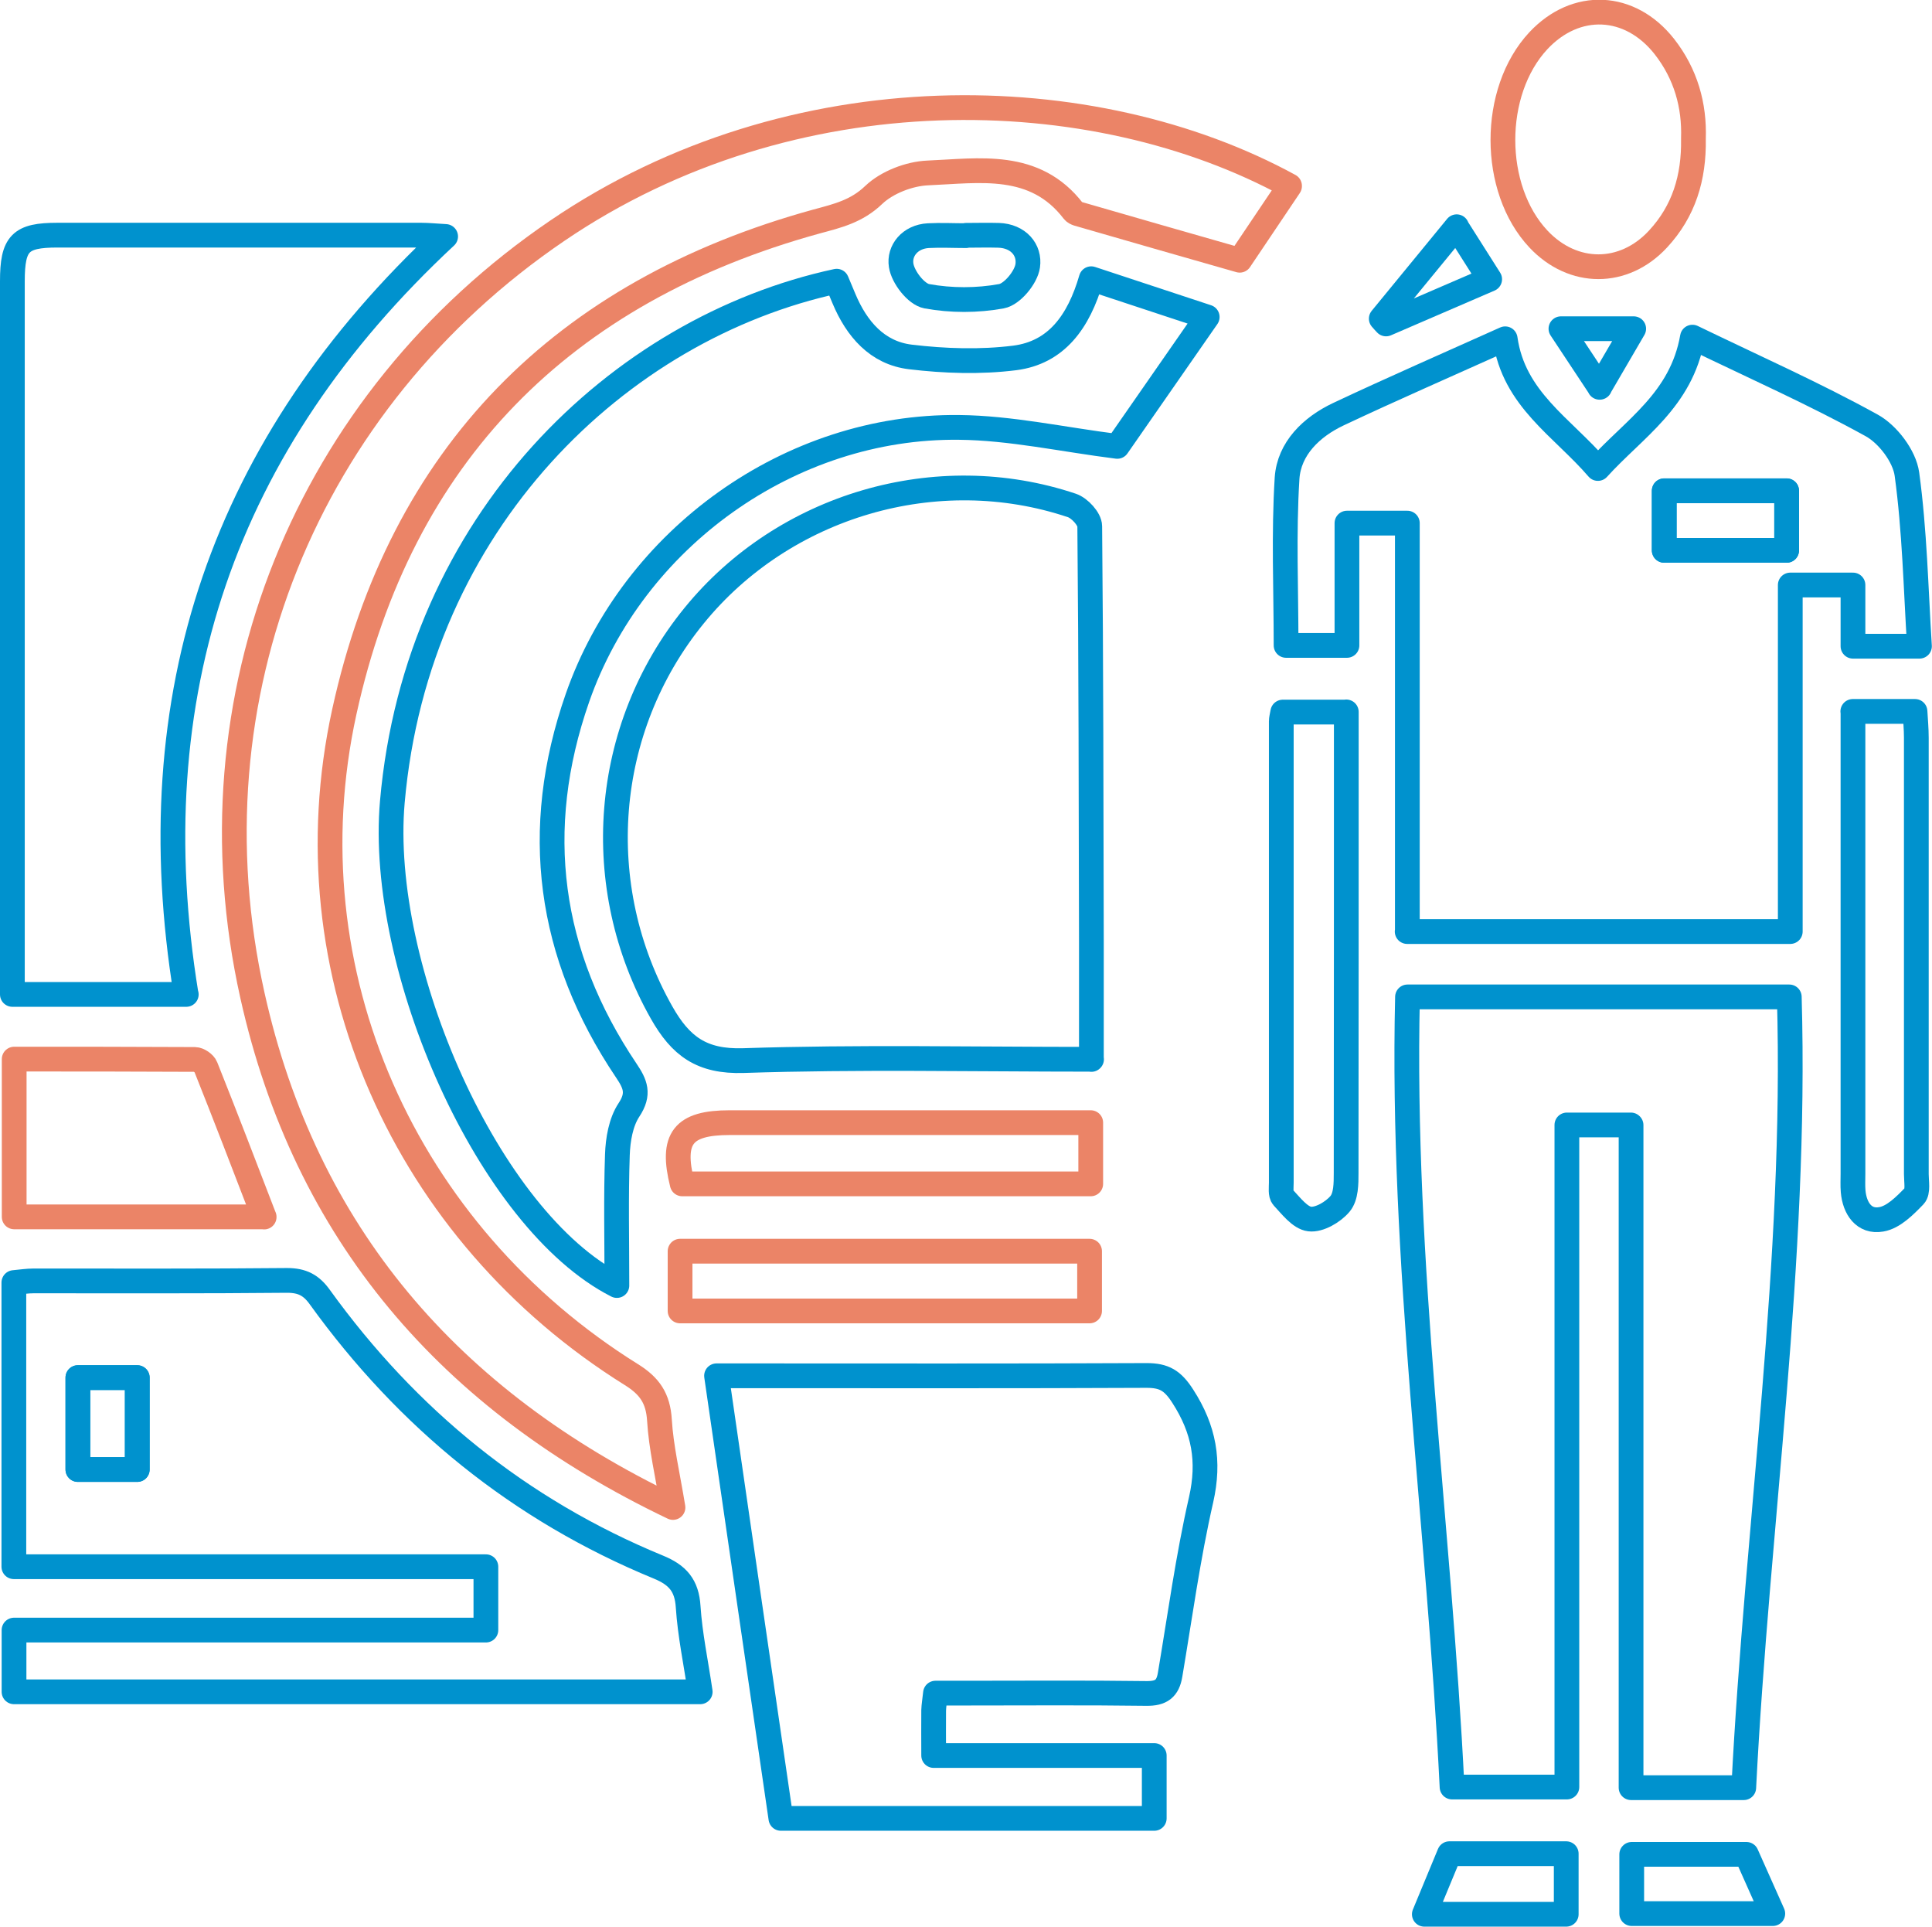
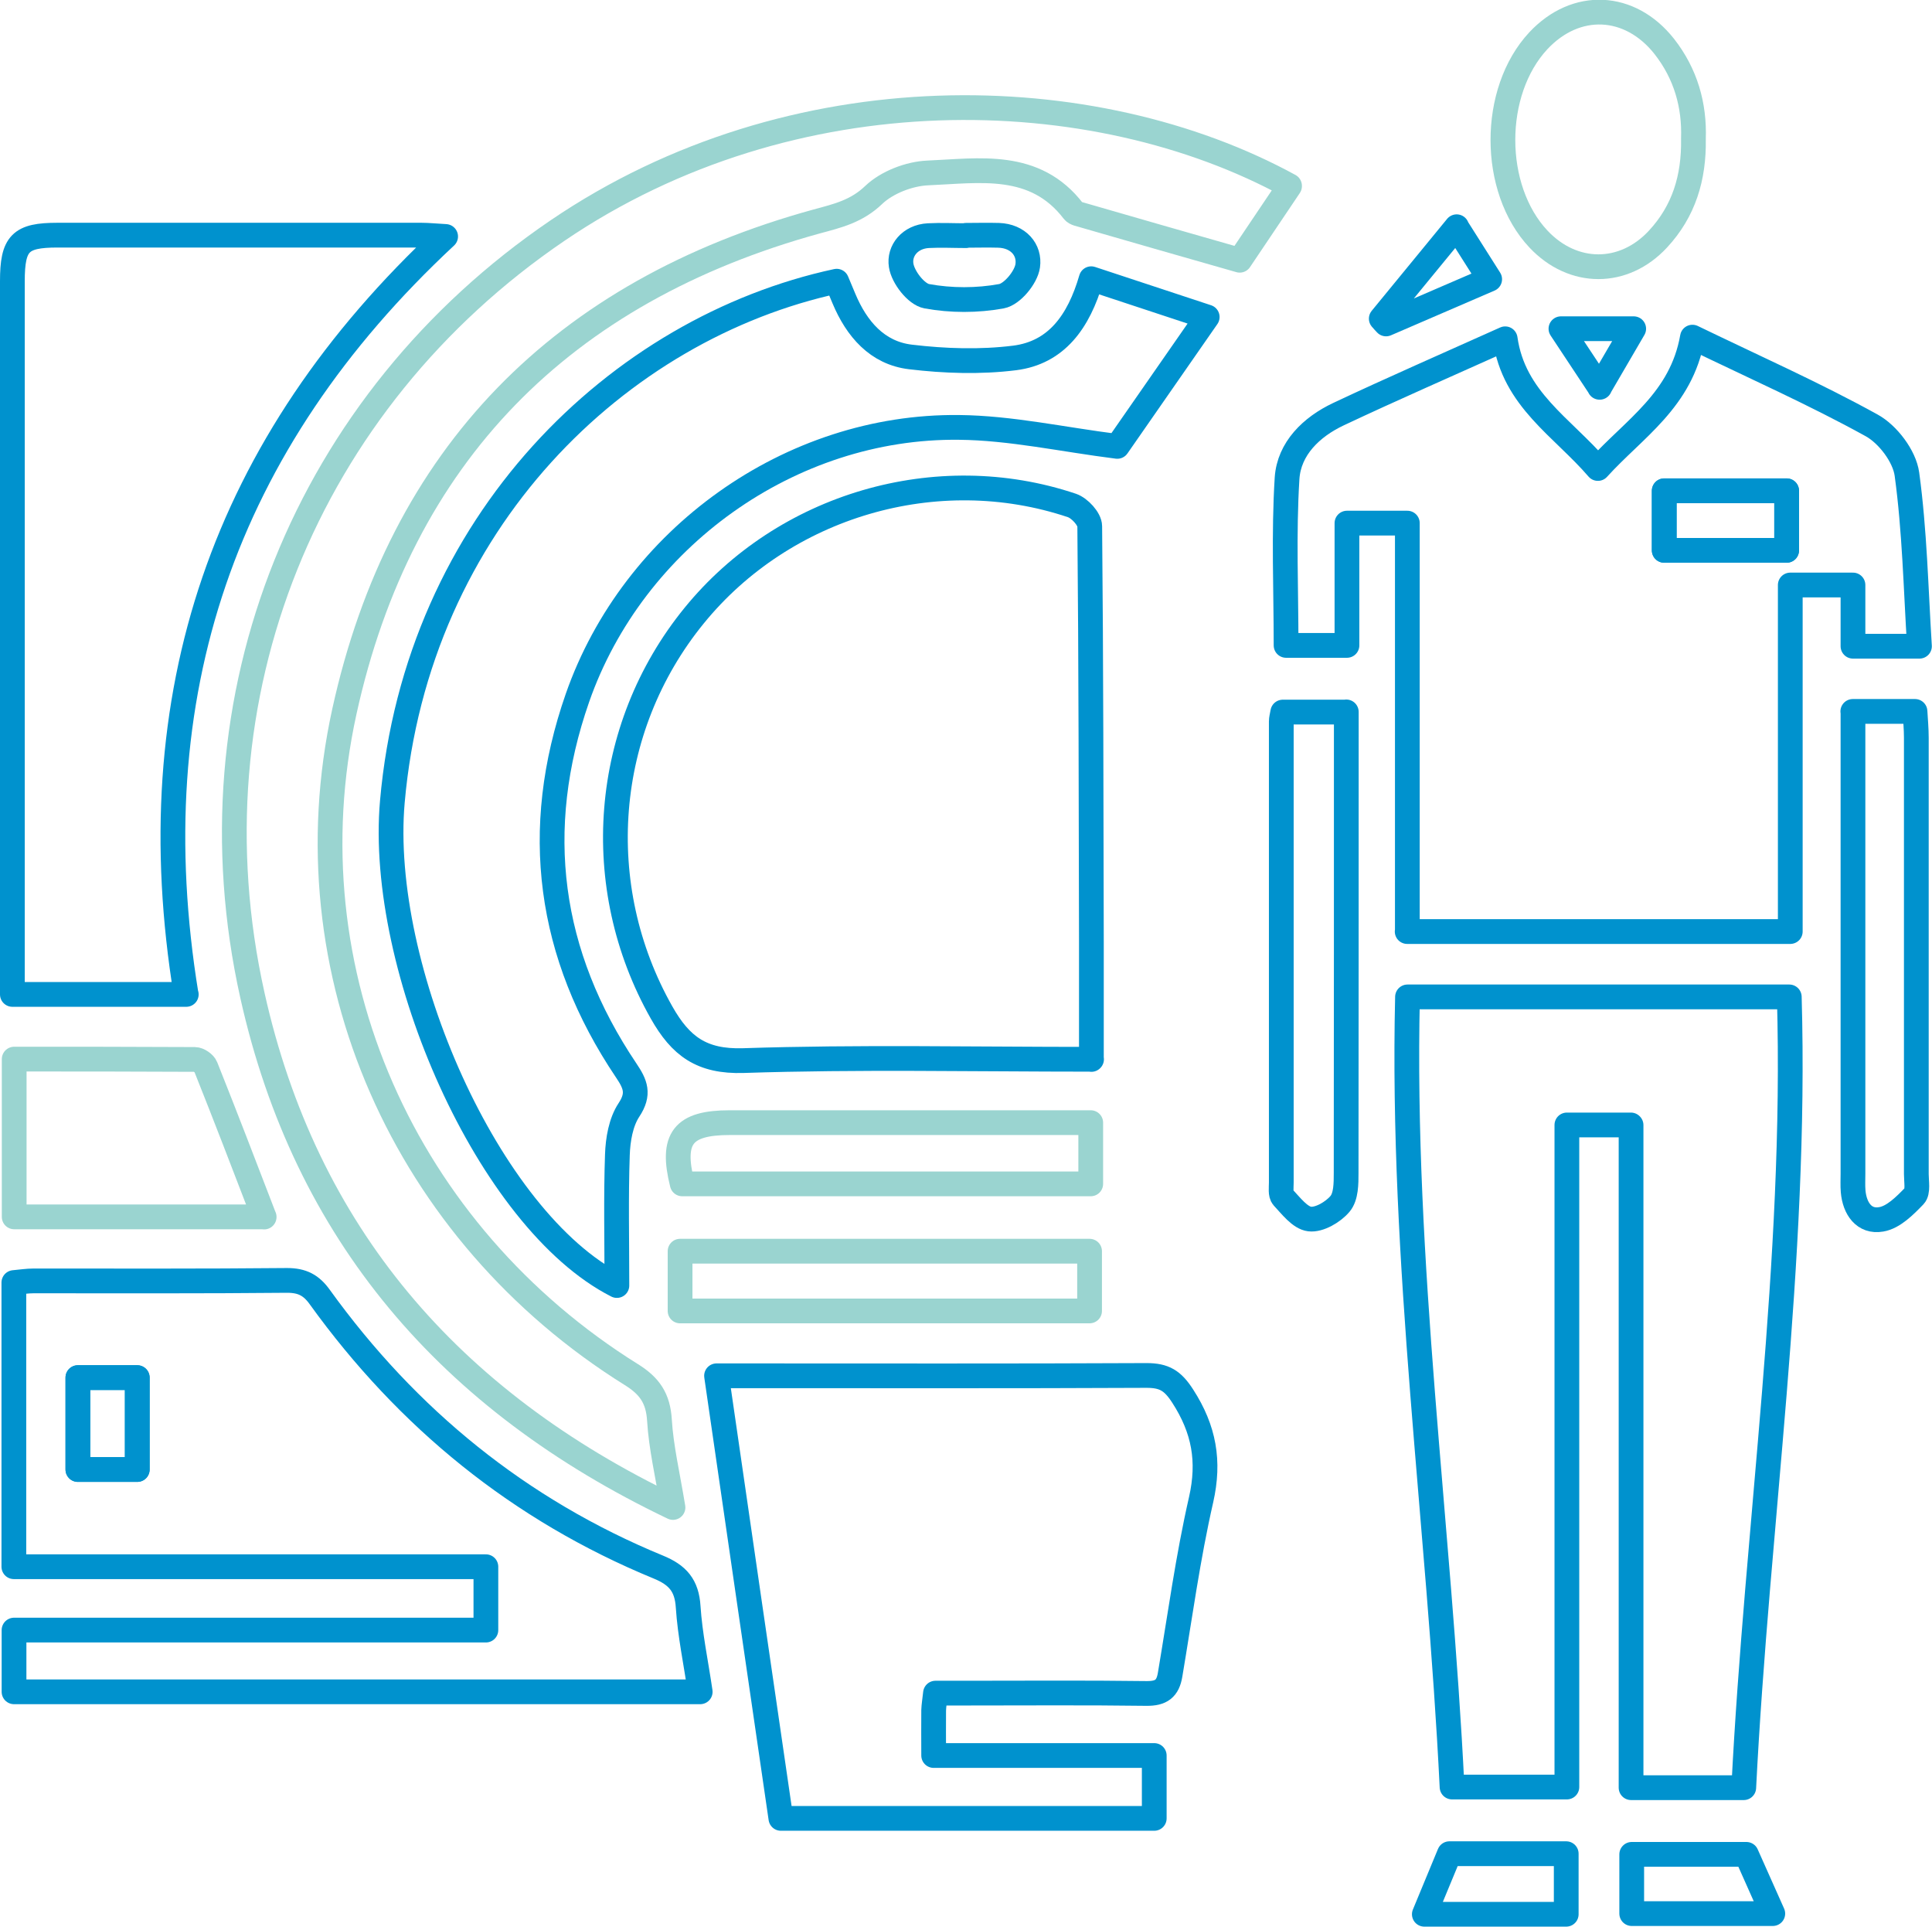
<svg xmlns="http://www.w3.org/2000/svg" id="Layer_2" data-name="Layer 2" viewBox="0 0 117.1 116.75">
  <defs>
    <style>
      .cls-1 {
        stroke: #0092ce;
      }

      .cls-1, .cls-2 {
        fill: none;
        stroke-linejoin: round;
        stroke-width: 1.5px;
      }

      .cls-2 {
-         stroke: #eb8467;
+         stroke: #9ad4d0;
      }
    </style>
  </defs>
  <g id="Layer_1-2" data-name="Layer 1">
    <g>
      <path class="cls-1" d="m85.3,56.45v-24.75h-3.66v7.41h-3.69c0-3.39-.15-6.77.06-10.13.12-1.8,1.48-3.11,3.11-3.88,3.29-1.55,6.62-3,10.11-4.57.52,3.67,3.46,5.35,5.62,7.86,2.2-2.43,5.06-4.14,5.73-7.96,3.76,1.82,7.39,3.43,10.85,5.34.99.54,2,1.87,2.15,2.96.47,3.43.54,6.91.76,10.43h-4.03v-3.71h-3.8v21h-23.22Zm15.57-23.1h7.42v-3.61h-7.42v3.61Z" />
      <path class="cls-1" d="m66.16,64.19c-7.22,0-14.17-.15-21.1.08-2.54.08-3.81-.88-4.96-2.91-4.33-7.65-3.61-17.2,1.97-24.05,5.45-6.7,14.71-9.43,22.9-6.68.47.16,1.08.82,1.08,1.26.08,8.39.08,16.78.1,25.17,0,2.32,0,4.64,0,7.14Z" />
      <path class="cls-1" d="m98.85,68.17h-3.88c0,6.74,0,13.41,0,20.09s0,13.27,0,20.03h-6.96c-.78-15.9-3.08-31.75-2.7-47.88h23.14c.46,16.06-1.95,31.9-2.76,47.92h-6.83v-40.15Z" />
      <path class="cls-2" d="m78.16,11.28c-1.04,1.55-2.08,3.09-3.02,4.49-3.35-.96-6.59-1.88-9.82-2.82-.09-.03-.2-.08-.26-.16-2.34-3.05-5.7-2.44-8.83-2.31-1.13.05-2.47.57-3.27,1.33-1.04,1-2.2,1.27-3.46,1.61-15.42,4.24-25.22,14.15-28.63,29.71-3.46,15.8,3.67,31.61,17.4,40.17,1.11.69,1.62,1.44,1.7,2.76.1,1.65.49,3.28.82,5.29-13.56-6.48-22.28-16.63-25.49-31.03-4.04-18.12,3.28-36,18.48-46.34,14.28-9.71,32.52-9.2,44.38-2.72Z" />
      <path class="cls-1" d="m37.39,77.9c-7.78-3.95-14.49-19.27-13.61-29.31,1.49-16.97,13.72-28.7,26.93-31.55.14.34.29.69.44,1.05.77,1.84,2.02,3.3,4.03,3.54,2.08.25,4.25.32,6.32.06,2.52-.32,3.88-2.18,4.64-4.8,2.25.74,4.47,1.48,7.03,2.32-1.99,2.86-3.82,5.49-5.45,7.84-3.33-.42-6.46-1.12-9.59-1.15-10.23-.12-19.75,6.71-23.13,16.39-2.79,8-1.77,15.55,2.95,22.57.56.83.82,1.42.17,2.4-.49.74-.67,1.8-.7,2.72-.09,2.58-.03,5.16-.03,7.92Z" />
      <path class="cls-1" d="m56.7,102.6c-.05.46-.1.75-.11,1.04-.01.86,0,1.71,0,2.74h13.37v3.81h-22.63c-1.3-8.9-2.59-17.78-3.9-26.82h1.57c8.16,0,16.33.02,24.49-.02,1.08,0,1.59.31,2.2,1.26,1.29,2,1.64,3.93,1.11,6.27-.8,3.5-1.28,7.06-1.88,10.61-.14.84-.54,1.14-1.43,1.13-3.7-.05-7.4-.02-11.1-.02-.54,0-1.09,0-1.68,0Z" />
      <path class="cls-1" d="m11.29,60.26H.75c0-.56,0-1.05,0-1.54,0-13.89,0-27.78,0-41.67,0-2.32.48-2.8,2.73-2.8,7.35,0,14.71,0,22.06,0,.43,0,.87.05,1.47.08-13.49,12.56-18.68,27.8-15.73,45.93Z" />
      <path class="cls-1" d="m.85,102.52v-3.74h28.6v-3.84H.84v-17.22c.43-.04.82-.1,1.2-.1,5.12,0,10.24.02,15.36-.03.92,0,1.47.29,1.99,1.02,5.31,7.36,12.1,12.89,20.51,16.35,1.17.48,1.73,1.11,1.81,2.41.11,1.69.47,3.37.73,5.15H.85Zm3.87-19.04v5.57h3.6v-5.57h-3.6Z" />
      <path class="cls-2" d="m102.64,8.42c.04,2.35-.58,4.38-2.15,6.07-2.07,2.23-5.14,2.23-7.24,0-2.87-3.05-2.88-8.94-.01-12.02,2.28-2.44,5.55-2.29,7.63.34,1.31,1.67,1.84,3.58,1.77,5.59Z" />
      <path class="cls-2" d="m16.01,73.74H.86v-9.56c3.69,0,7.32,0,10.95.02.23,0,.58.24.66.45,1.19,2.98,2.34,5.98,3.54,9.1Z" />
      <path class="cls-1" d="m81.6,43.14v1.51c0,8.81,0,17.62-.01,26.43,0,.64,0,1.43-.37,1.87-.42.5-1.26.99-1.84.92-.59-.07-1.14-.81-1.62-1.32-.16-.18-.1-.58-.1-.88,0-9.32,0-18.63,0-27.95,0-.15.04-.3.09-.57h3.85Z" />
      <path class="cls-1" d="m112.3,43.11h3.77c.03.53.08,1.06.08,1.6,0,8.81,0,17.62,0,26.44,0,.45.12,1.07-.12,1.32-.57.59-1.27,1.3-2.01,1.42-1.03.18-1.61-.65-1.7-1.7-.03-.35-.01-.71-.01-1.06,0-8.76,0-17.52,0-26.28,0-.55,0-1.09,0-1.73Z" />
      <path class="cls-2" d="m41.22,79.44v-3.62h24.82v3.62h-24.82Z" />
      <path class="cls-2" d="m66.11,68.03v3.71h-24.76c-.69-2.76.04-3.71,2.88-3.71,6.64,0,13.29,0,19.93,0,.6,0,1.19,0,1.94,0Z" />
      <path class="cls-1" d="m94.93,112.33v3.67h-8.6c.53-1.29,1.01-2.43,1.52-3.67h7.08Z" />
      <path class="cls-1" d="m98.9,115.96v-3.59h6.95c.5,1.13,1.02,2.28,1.6,3.59h-8.55Z" />
      <path class="cls-1" d="m58.55,14.26c.66,0,1.32-.02,1.98,0,1.19.04,1.9.88,1.76,1.85-.1.7-.94,1.72-1.59,1.84-1.47.27-3.06.27-4.53,0-.64-.12-1.44-1.15-1.55-1.87-.14-.88.53-1.74,1.65-1.8.76-.04,1.52,0,2.28,0,0,0,0,0,0-.01Z" />
      <path class="cls-1" d="m88.28,13.75c.76,1.2,1.35,2.13,2.01,3.17-2.15.93-4.21,1.82-6.28,2.71-.1-.11-.2-.21-.29-.32,1.49-1.82,2.99-3.64,4.57-5.57Z" />
      <path class="cls-1" d="m96.96,23.47c-.9-1.36-1.54-2.33-2.35-3.55h4.41c-.68,1.17-1.26,2.16-2.07,3.55Z" />
      <path class="cls-1" d="m100.87,33.35v-3.61h7.42v3.61h-7.42Z" />
      <path class="cls-1" d="m4.72,83.48h3.6v5.57h-3.6v-5.57Z" />
    </g>
  </g>
</svg>
